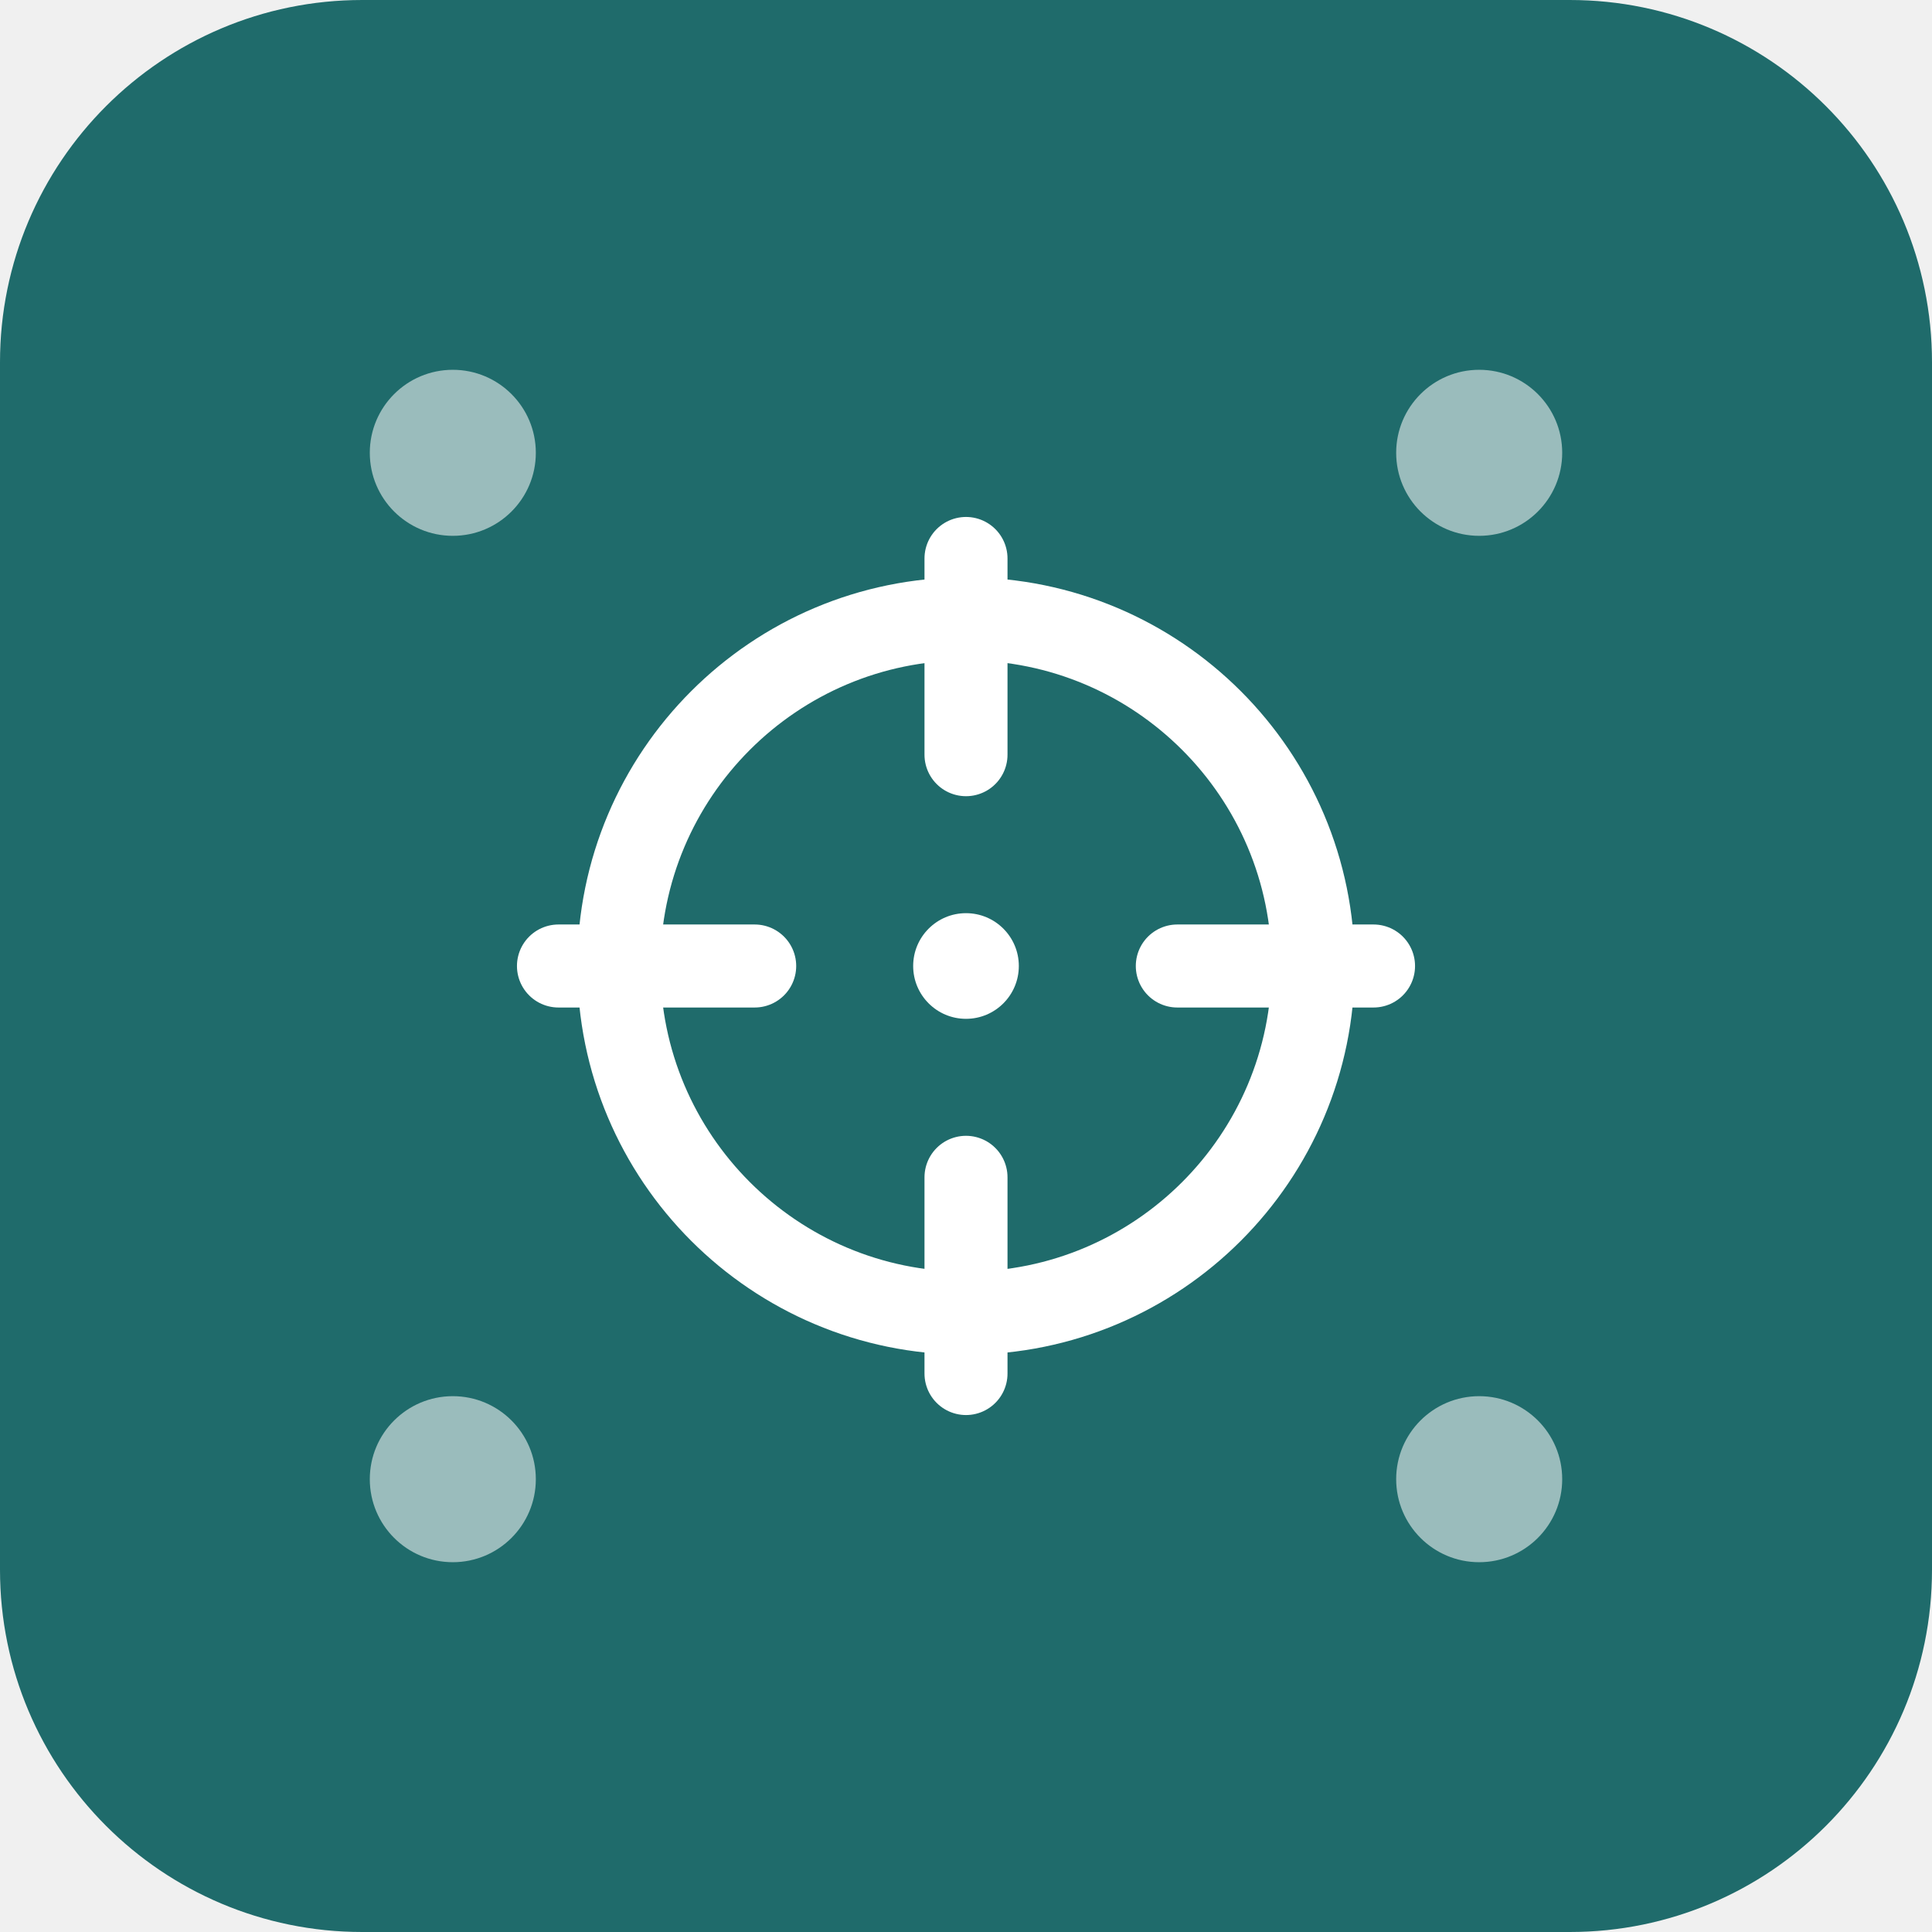
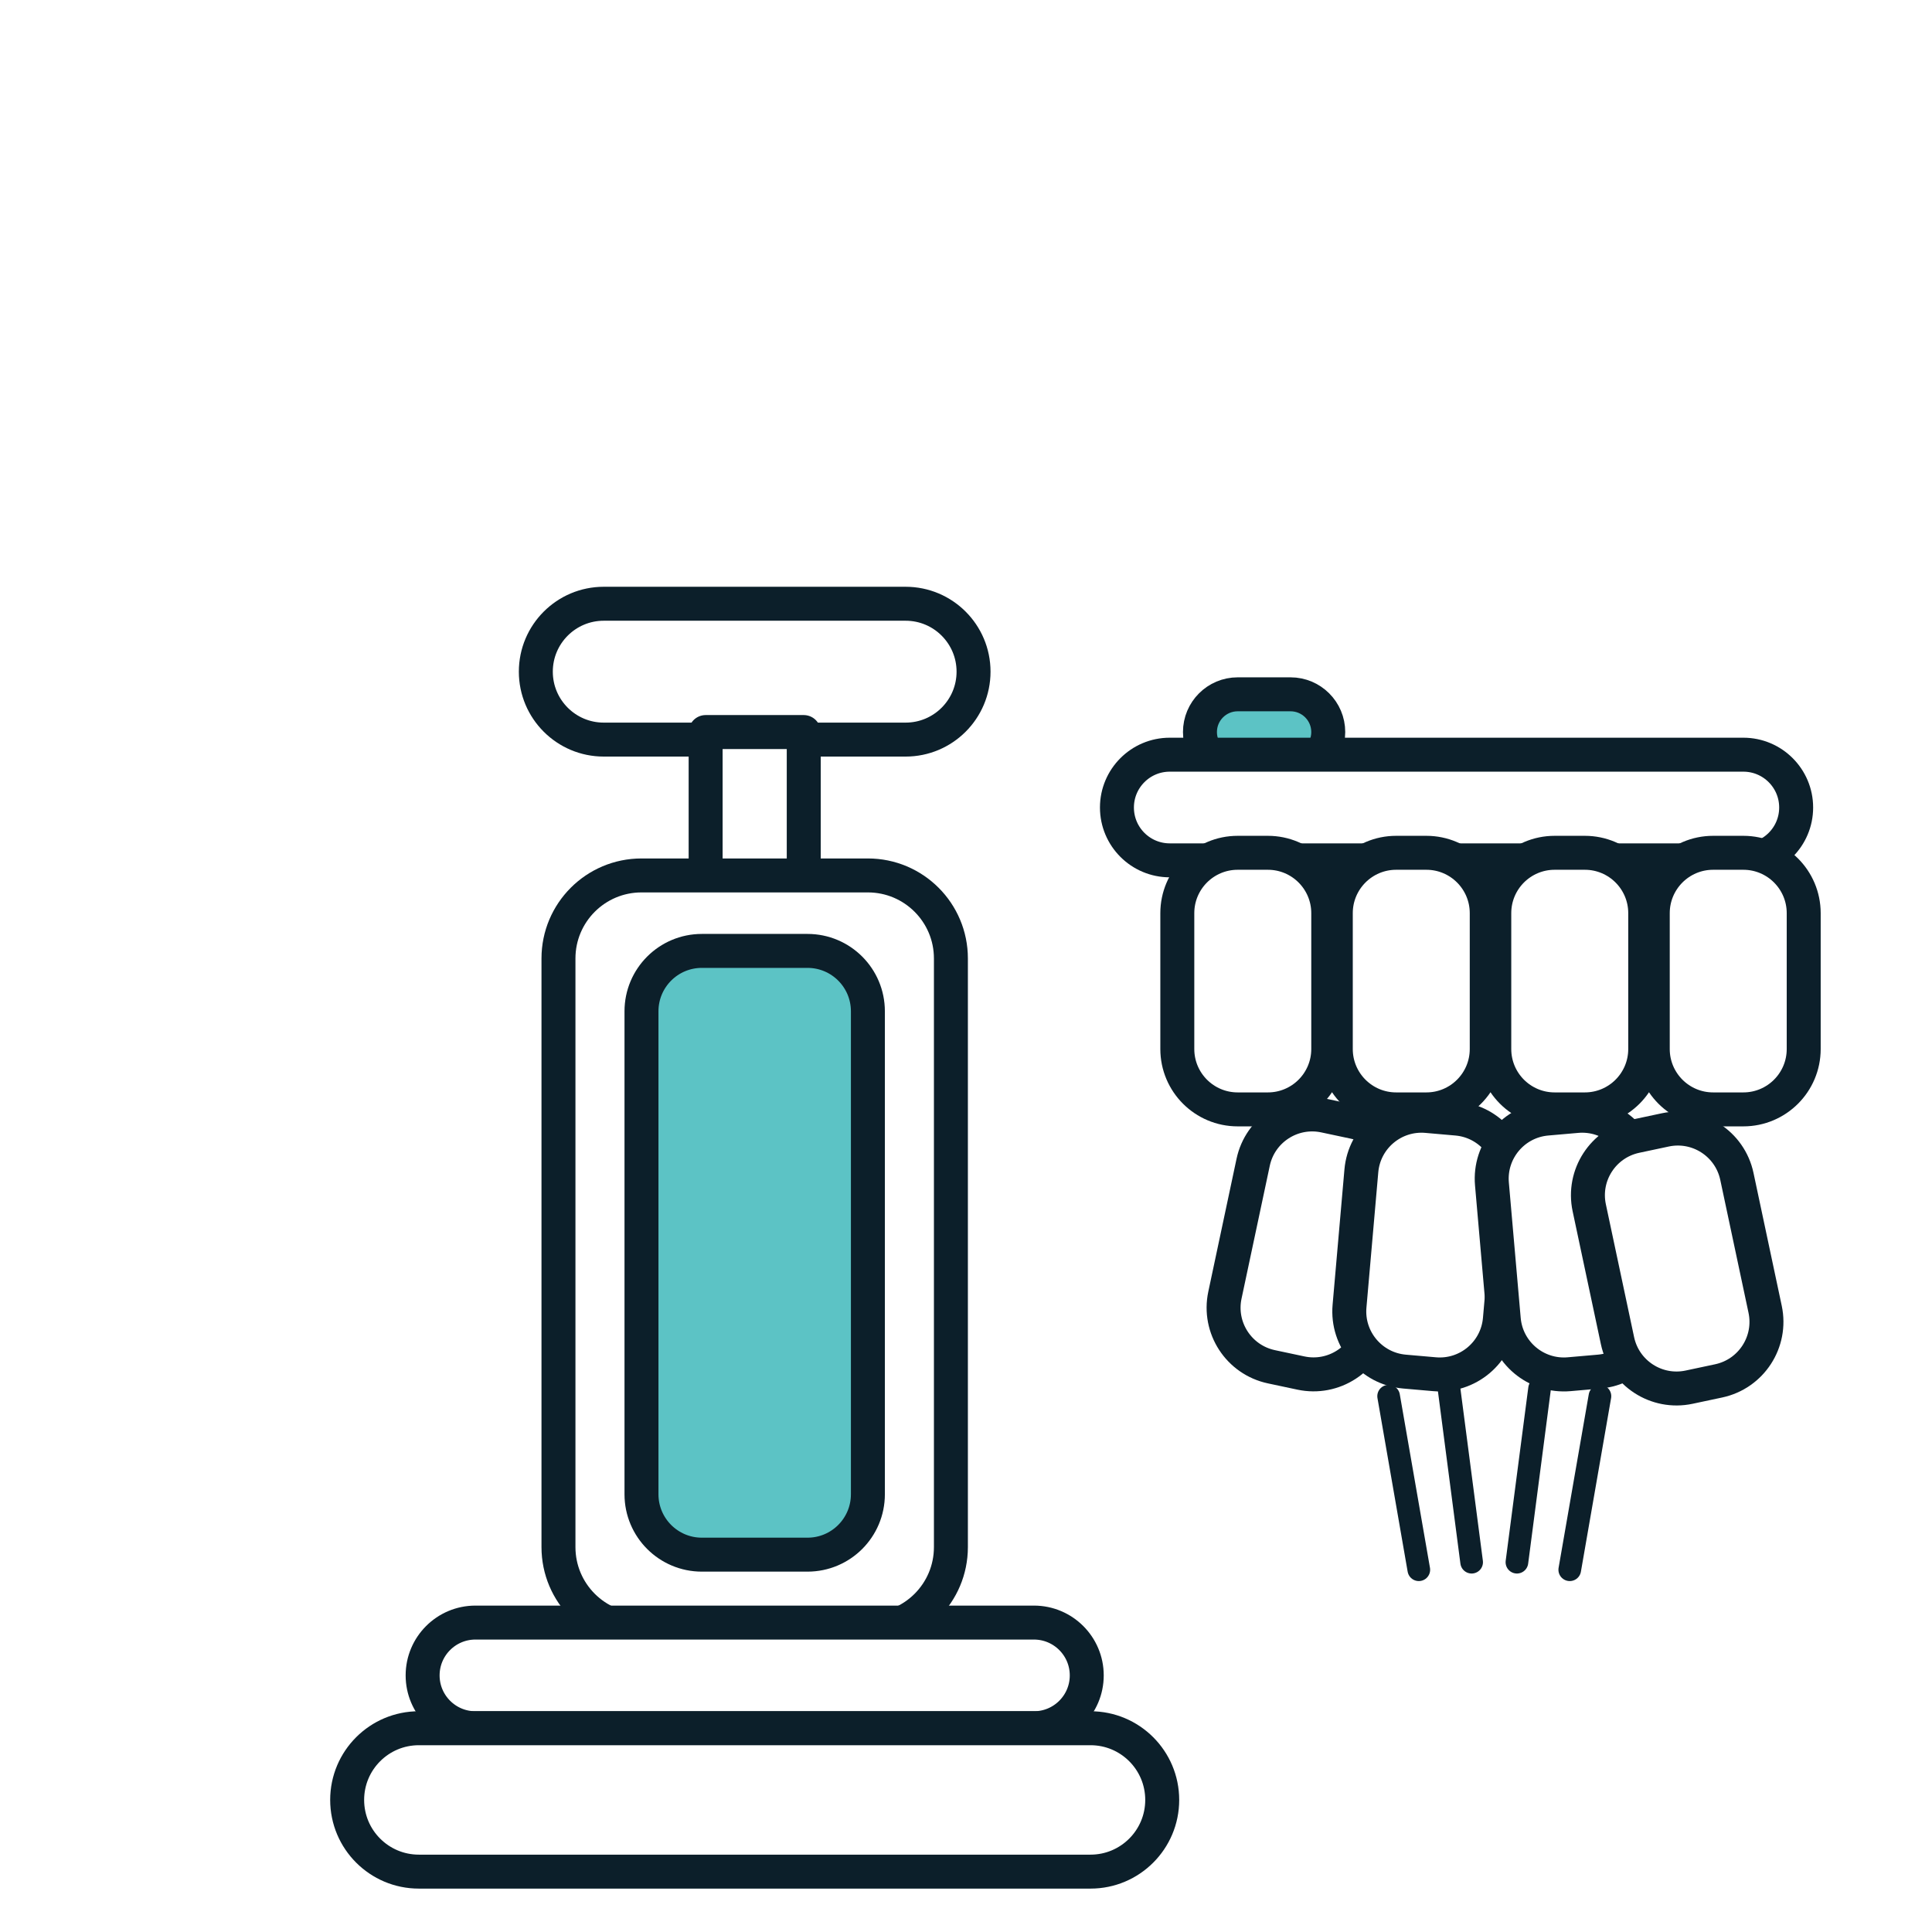
<svg xmlns="http://www.w3.org/2000/svg" viewBox="0 0 512 512" role="img" aria-label="MG Surgical Associates">
-   <rect width="512" height="512" rx="96" fill="#1f6b6b" />
-   <g fill="#ffffff" opacity="0.55">
-     <circle cx="120" cy="120" r="22" />
-     <circle cx="392" cy="120" r="22" />
-     <circle cx="120" cy="392" r="22" />
-     <circle cx="392" cy="392" r="22" />
+   <rect width="512" height="512" fill="#ffffff" />
+   <g fill="#ffffff" stroke="#0c1f2a" stroke-width="9" stroke-linejoin="round" stroke-linecap="round">
+     <g>
+       <rect x="142" y="160" width="116" height="36" rx="18" />
+       <rect x="187" y="194" width="26" height="40" />
+       <rect x="148" y="232" width="104" height="200" rx="22" />
+       <rect x="112" y="430" width="176" height="28" rx="14" />
+       <rect x="92" y="458" width="216" height="38" rx="19" />
+     </g>
+     <rect x="170" y="252" width="60" height="160" rx="16" fill="#5cc3c5" />
+     <g>
+       <rect x="318" y="184" width="34" height="20" rx="10" fill="#5cc3c5" />
+       <rect x="296" y="200" width="180" height="28" rx="14" />
+       <g>
+         <rect x="312" y="226" width="40" height="68" rx="16" />
+         <g transform="rotate(12, 350, 320)">
+           <rect x="330" y="296" width="40" height="68" rx="16" />
+         </g>
+         <line x1="368" y1="370" x2="376" y2="416" stroke-width="6" />
+       </g>
+       <g>
+         <rect x="354" y="226" width="40" height="68" rx="16" />
+         <g transform="rotate(5, 380, 320)">
+           <rect x="360" y="296" width="40" height="68" rx="16" />
+         </g>
+         <line x1="384" y1="368" x2="390" y2="414" stroke-width="6" />
+       </g>
+       <g>
+         <rect x="396" y="226" width="40" height="68" rx="16" />
+         <g transform="rotate(-5, 416, 320)">
+           <rect x="396" y="296" width="40" height="68" rx="16" />
+         </g>
+         <line x1="408" y1="368" x2="402" y2="414" stroke-width="6" />
+       </g>
+       <g>
+         <rect x="438" y="226" width="40" height="68" rx="16" />
+         <g transform="rotate(-12, 460, 320)">
+           <rect x="422" y="296" width="40" height="68" rx="16" />
+         </g>
+         <line x1="424" y1="370" x2="416" y2="416" stroke-width="6" />
+       </g>
+     </g>
  </g>
-   <g stroke="#ffffff" stroke-width="22" stroke-linecap="round" fill="none">
-     <circle cx="256" cy="256" r="92" />
-     <line x1="256" y1="148" x2="256" y2="200" />
-     <line x1="256" y1="312" x2="256" y2="364" />
-     <line x1="148" y1="256" x2="200" y2="256" />
-     <line x1="312" y1="256" x2="364" y2="256" />
-   </g>
-   <circle cx="256" cy="256" r="14" fill="#ffffff" />
</svg>
